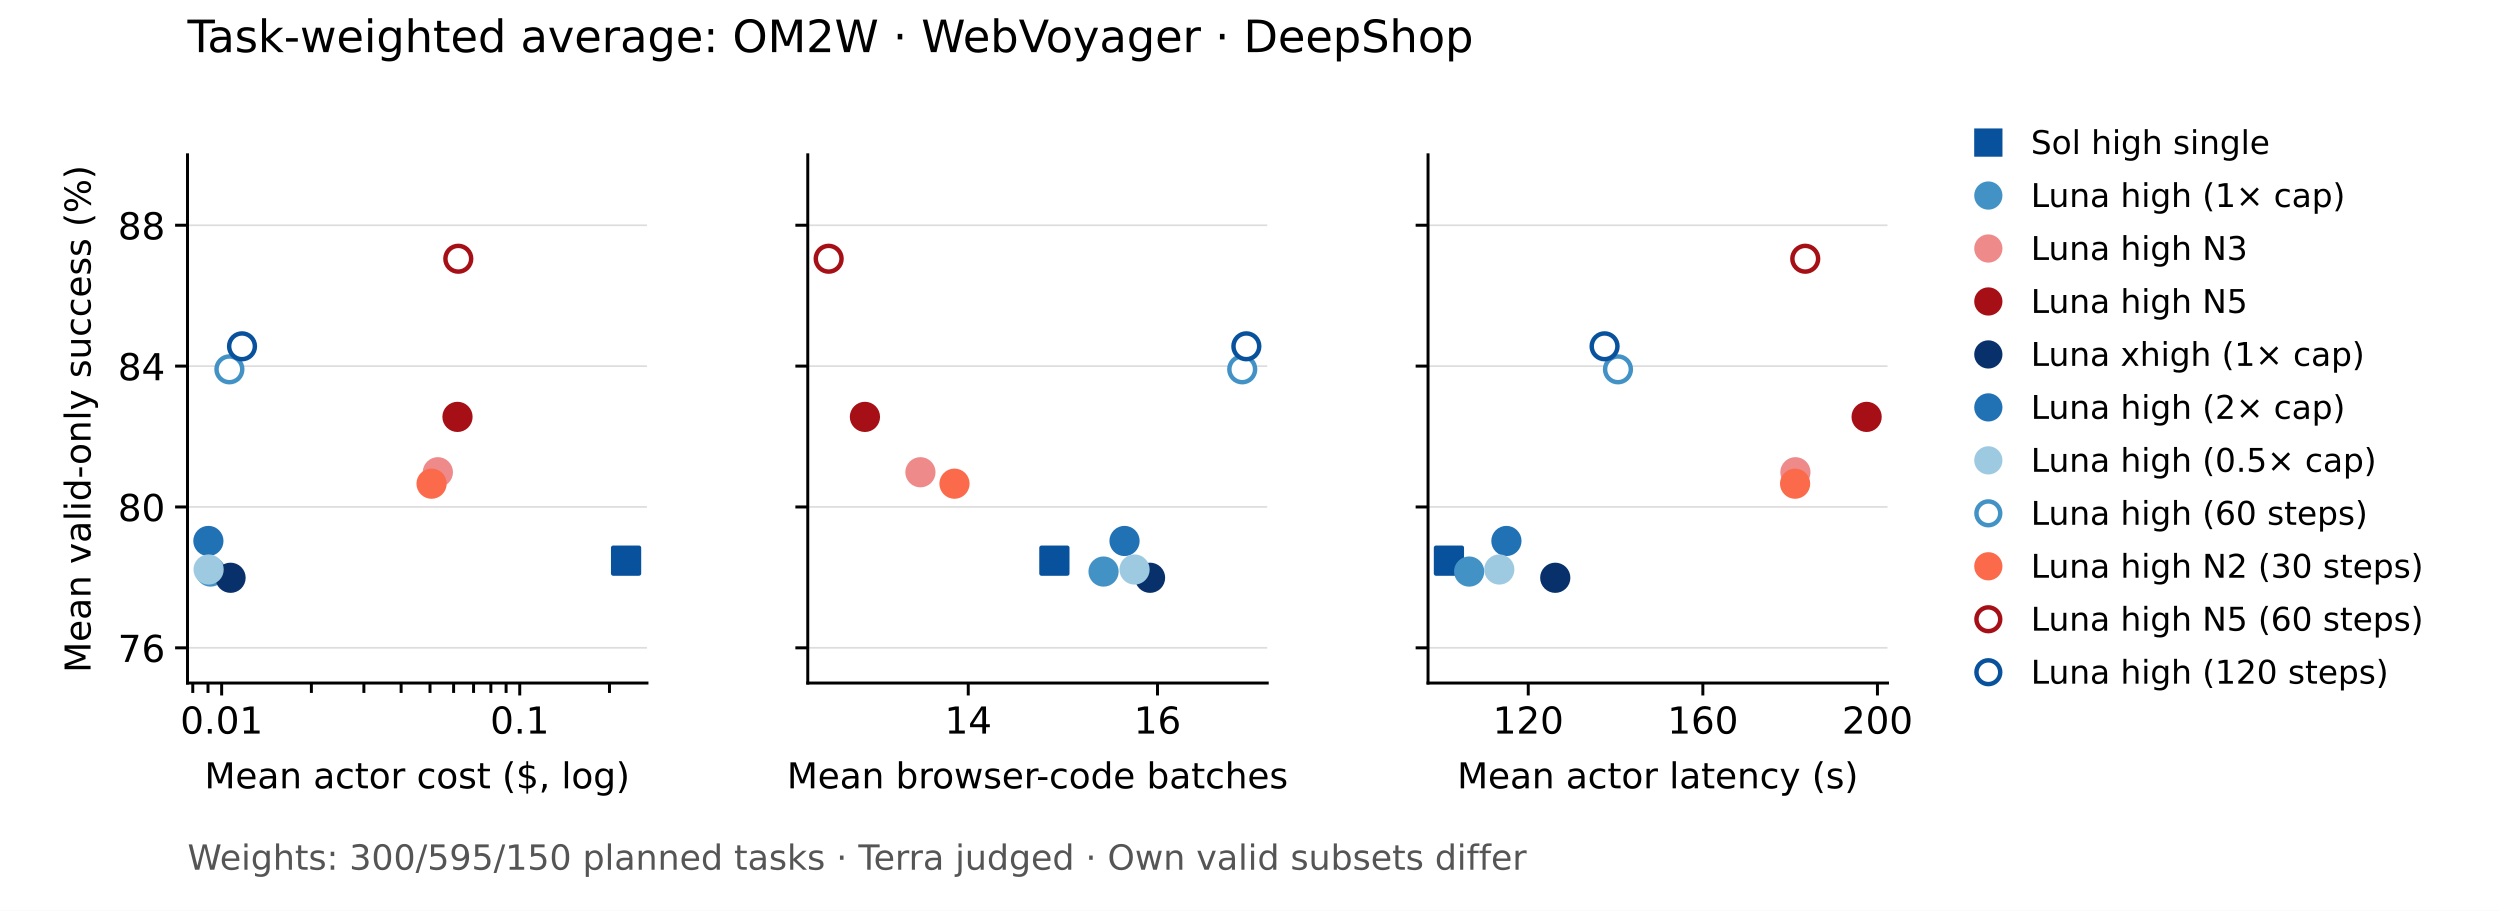
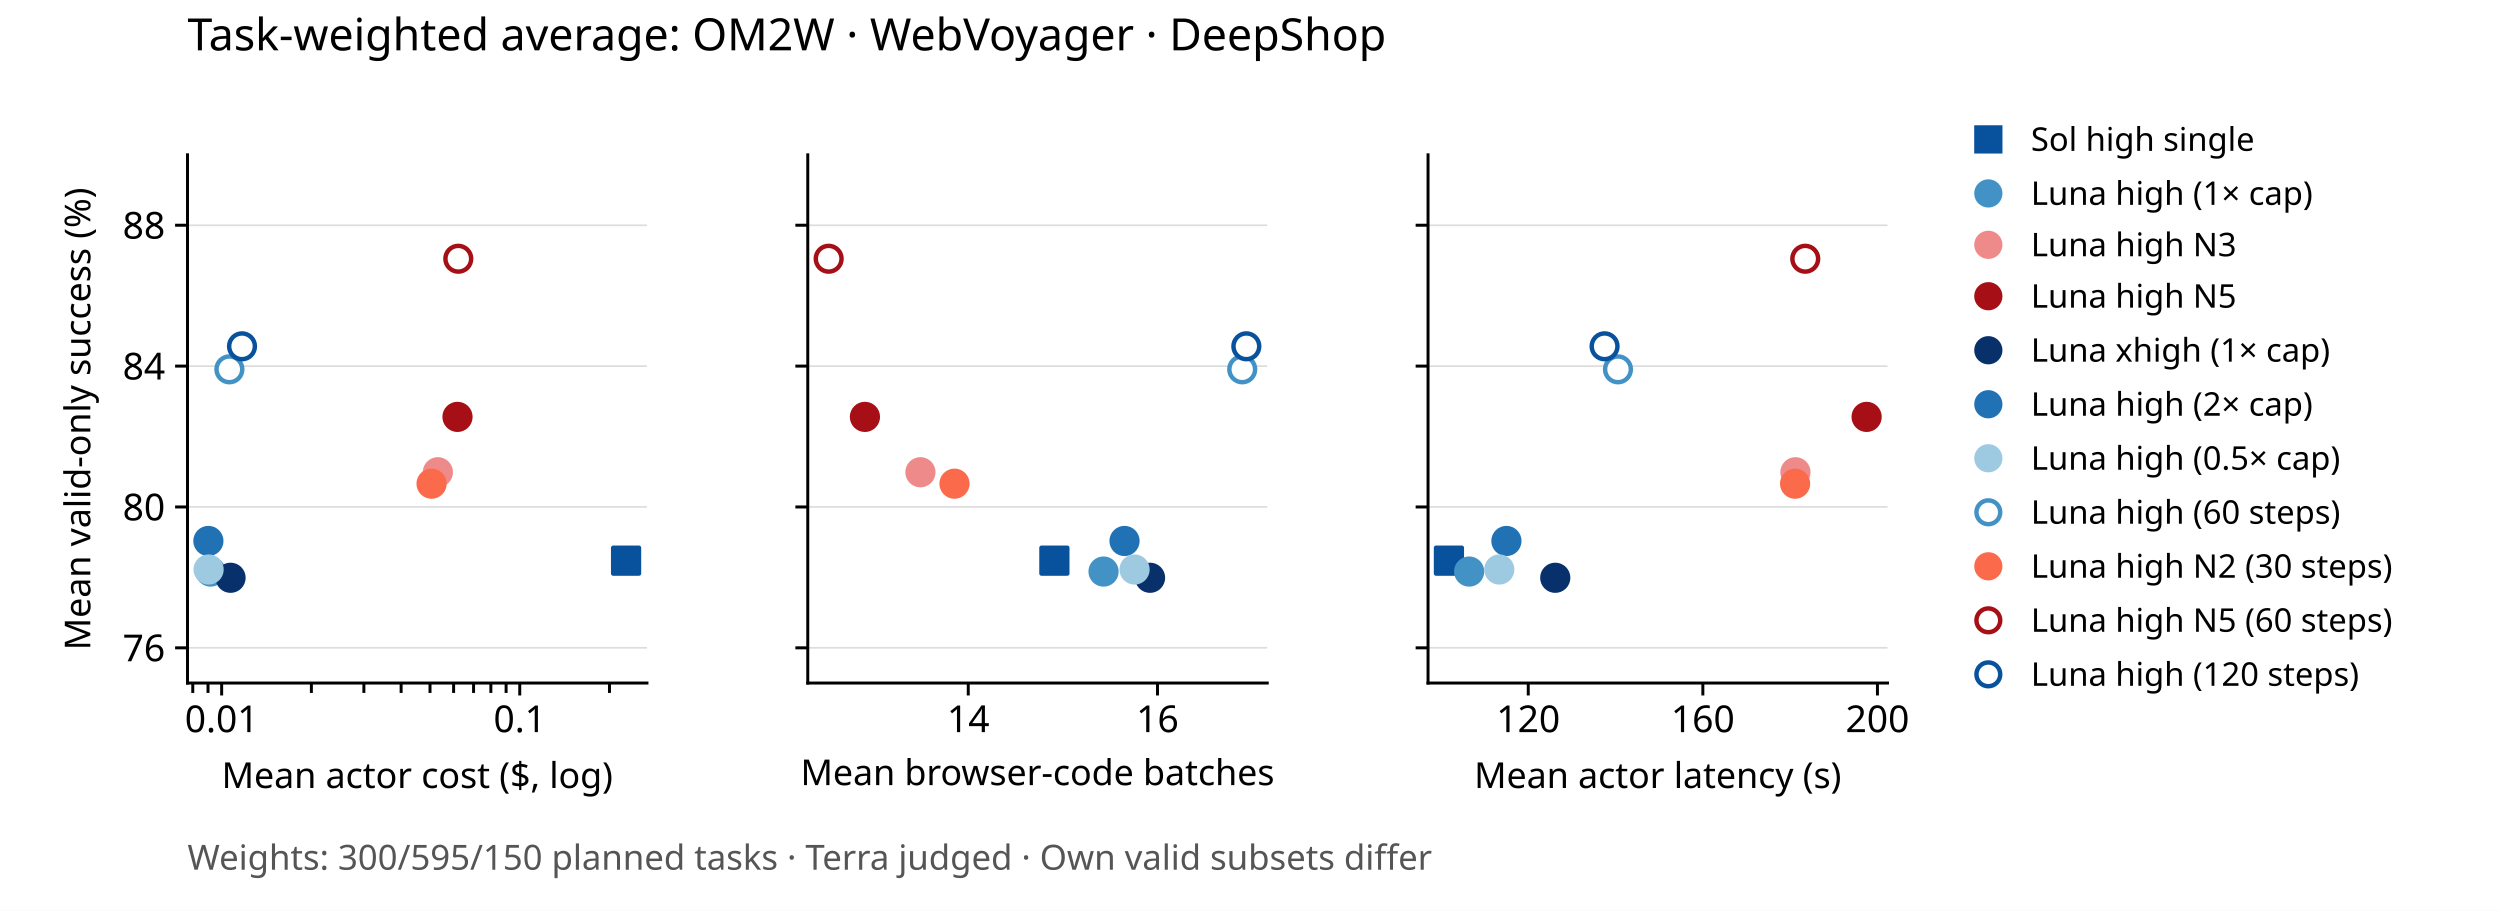
<svg xmlns="http://www.w3.org/2000/svg" xmlns:xlink="http://www.w3.org/1999/xlink" width="504pt" height="183.6pt" viewBox="0 0 504 183.6" version="1.1">
  <defs>
    <style type="text/css">*{stroke-linejoin: round; stroke-linecap: butt}</style>
  </defs>
  <g id="figure_1">
    <g id="patch_1">
      <path d="M 0 183.6 L 504 183.6 L 504 0 L 0 0 z " style="fill: #ffffff" />
    </g>
    <g id="axes_1">
      <g id="patch_2">
        <path d="M 37.8 137.7 L 130.427 137.7 L 130.427 31.212 L 37.8 31.212 z " style="fill: #ffffff" />
      </g>
      <g id="matplotlib.axis_1">
        <g id="xtick_1">
          <g id="line2d_1">
            <defs>
              <path id="m3f8c34c7ac" d="M 0 0 L 0 2.5 " style="stroke: #000000; stroke-width: 0.6" />
            </defs>
            <g>
              <use xlink:href="#m3f8c34c7ac" x="44.685" y="137.7" style="stroke: #000000; stroke-width: 0.6" />
            </g>
          </g>
          <g id="text_1">
-             <text style="font: 7.5px 'DejaVu Sans'; text-anchor: middle" x="44.685" y="147.899" transform="rotate(-0 44.68505 147.8988)">0.01</text>
+             <text style="font: 7.5px 'Albert Sans'; text-anchor: middle" x="44.685" y="147.6" transform="rotate(-0 44.68505 147.6)">0.01</text>
          </g>
        </g>
        <g id="xtick_2">
          <g id="line2d_2">
            <g>
              <use xlink:href="#m3f8c34c7ac" x="104.78" y="137.7" style="stroke: #000000; stroke-width: 0.6" />
            </g>
          </g>
          <g id="text_2">
-             <text style="font: 7.5px 'DejaVu Sans'; text-anchor: middle" x="104.78" y="147.899" transform="rotate(-0 104.7801 147.8988)">0.1</text>
+             <text style="font: 7.5px 'Albert Sans'; text-anchor: middle" x="104.78" y="147.6" transform="rotate(-0 104.7801 147.6)">0.1</text>
          </g>
        </g>
        <g id="xtick_3">
          <g id="line2d_3">
            <defs>
              <path id="mdaf89e57e8" d="M 0 0 L 0 2 " style="stroke: #000000; stroke-width: 0.6" />
            </defs>
            <g>
              <use xlink:href="#mdaf89e57e8" x="38.861" y="137.7" style="stroke: #000000; stroke-width: 0.6" />
            </g>
          </g>
        </g>
        <g id="xtick_4">
          <g id="line2d_4">
            <g>
              <use xlink:href="#mdaf89e57e8" x="41.935" y="137.7" style="stroke: #000000; stroke-width: 0.6" />
            </g>
          </g>
        </g>
        <g id="xtick_5">
          <g id="line2d_5">
            <g>
              <use xlink:href="#mdaf89e57e8" x="62.775" y="137.7" style="stroke: #000000; stroke-width: 0.6" />
            </g>
          </g>
        </g>
        <g id="xtick_6">
          <g id="line2d_6">
            <g>
              <use xlink:href="#mdaf89e57e8" x="73.358" y="137.7" style="stroke: #000000; stroke-width: 0.6" />
            </g>
          </g>
        </g>
        <g id="xtick_7">
          <g id="line2d_7">
            <g>
              <use xlink:href="#mdaf89e57e8" x="80.866" y="137.7" style="stroke: #000000; stroke-width: 0.6" />
            </g>
          </g>
        </g>
        <g id="xtick_8">
          <g id="line2d_8">
            <g>
              <use xlink:href="#mdaf89e57e8" x="86.69" y="137.7" style="stroke: #000000; stroke-width: 0.6" />
            </g>
          </g>
        </g>
        <g id="xtick_9">
          <g id="line2d_9">
            <g>
              <use xlink:href="#mdaf89e57e8" x="91.448" y="137.7" style="stroke: #000000; stroke-width: 0.6" />
            </g>
          </g>
        </g>
        <g id="xtick_10">
          <g id="line2d_10">
            <g>
              <use xlink:href="#mdaf89e57e8" x="95.471" y="137.7" style="stroke: #000000; stroke-width: 0.6" />
            </g>
          </g>
        </g>
        <g id="xtick_11">
          <g id="line2d_11">
            <g>
              <use xlink:href="#mdaf89e57e8" x="98.956" y="137.7" style="stroke: #000000; stroke-width: 0.6" />
            </g>
          </g>
        </g>
        <g id="xtick_12">
          <g id="line2d_12">
            <g>
              <use xlink:href="#mdaf89e57e8" x="102.03" y="137.7" style="stroke: #000000; stroke-width: 0.6" />
            </g>
          </g>
        </g>
        <g id="xtick_13">
          <g id="line2d_13">
            <g>
              <use xlink:href="#mdaf89e57e8" x="122.87" y="137.7" style="stroke: #000000; stroke-width: 0.6" />
            </g>
          </g>
        </g>
        <g id="text_3">
-           <text style="font: 7.2px 'DejaVu Sans'; text-anchor: middle" x="84.114" y="158.929" transform="rotate(-0 84.11351 158.9295)">Mean actor cost ($, log)</text>
+           <text style="font: 7.2px 'Albert Sans'; text-anchor: middle" x="84.114" y="158.86" transform="rotate(-0 84.11351 158.86)">Mean actor cost ($, log)</text>
        </g>
      </g>
      <g id="matplotlib.axis_2">
        <g id="ytick_1">
          <g id="line2d_14">
            <path d="M 37.8 130.601 L 130.427 130.601 " clip-path="url(#paa05000da0)" style="fill: none; stroke: #dddddd; stroke-width: 0.35; stroke-linecap: square" />
          </g>
          <g id="line2d_15">
            <defs>
              <path id="m7baae4ce22" d="M 0 0 L -2.5 0 " style="stroke: #000000; stroke-width: 0.6" />
            </defs>
            <g>
              <use xlink:href="#m7baae4ce22" x="37.8" y="130.601" style="stroke: #000000; stroke-width: 0.6" />
            </g>
          </g>
          <g id="text_4">
-             <text style="font: 7.5px 'DejaVu Sans'; text-anchor: end" x="33.3" y="133.45" transform="rotate(-0 33.3 133.4502)">76</text>
+             <text style="font: 7.5px 'Albert Sans'; text-anchor: end" x="33.3" y="133.301" transform="rotate(-0 33.3 133.3008)">76</text>
          </g>
        </g>
        <g id="ytick_2">
          <g id="line2d_16">
            <path d="M 37.8 102.204 L 130.427 102.204 " clip-path="url(#paa05000da0)" style="fill: none; stroke: #dddddd; stroke-width: 0.35; stroke-linecap: square" />
          </g>
          <g id="line2d_17">
            <g>
              <use xlink:href="#m7baae4ce22" x="37.8" y="102.204" style="stroke: #000000; stroke-width: 0.6" />
            </g>
          </g>
          <g id="text_5">
-             <text style="font: 7.5px 'DejaVu Sans'; text-anchor: end" x="33.3" y="105.053" transform="rotate(-0 33.3 105.0534)">80</text>
+             <text style="font: 7.5px 'Albert Sans'; text-anchor: end" x="33.3" y="104.904" transform="rotate(-0 33.3 104.904)">80</text>
          </g>
        </g>
        <g id="ytick_3">
          <g id="line2d_18">
            <path d="M 37.8 73.807 L 130.427 73.807 " clip-path="url(#paa05000da0)" style="fill: none; stroke: #dddddd; stroke-width: 0.35; stroke-linecap: square" />
          </g>
          <g id="line2d_19">
            <g>
              <use xlink:href="#m7baae4ce22" x="37.8" y="73.807" style="stroke: #000000; stroke-width: 0.6" />
            </g>
          </g>
          <g id="text_6">
-             <text style="font: 7.5px 'DejaVu Sans'; text-anchor: end" x="33.3" y="76.657" transform="rotate(-0 33.3 76.65661)">84</text>
+             <text style="font: 7.5px 'Albert Sans'; text-anchor: end" x="33.3" y="76.507" transform="rotate(-0 33.3 76.5072)">84</text>
          </g>
        </g>
        <g id="ytick_4">
          <g id="line2d_20">
            <path d="M 37.8 45.41 L 130.427 45.41 " clip-path="url(#paa05000da0)" style="fill: none; stroke: #dddddd; stroke-width: 0.35; stroke-linecap: square" />
          </g>
          <g id="line2d_21">
            <g>
              <use xlink:href="#m7baae4ce22" x="37.8" y="45.41" style="stroke: #000000; stroke-width: 0.6" />
            </g>
          </g>
          <g id="text_7">
-             <text style="font: 7.5px 'DejaVu Sans'; text-anchor: end" x="33.3" y="48.26" transform="rotate(-0 33.3 48.25981)">88</text>
+             <text style="font: 7.5px 'Albert Sans'; text-anchor: end" x="33.3" y="48.11" transform="rotate(-0 33.3 48.1104)">88</text>
          </g>
        </g>
        <g id="text_8">
-           <text style="font: 7.2px 'DejaVu Sans'; text-anchor: middle" x="18.259" y="84.456" transform="rotate(-90 18.25887 84.456)">Mean valid-only success (%)</text>
+           <text style="font: 7.2px 'Albert Sans'; text-anchor: middle" x="18.207" y="84.456" transform="rotate(-90 18.20727 84.456)">Mean valid-only success (%)</text>
        </g>
      </g>
      <g id="patch_3">
        <path d="M 37.8 137.7 L 37.8 31.212 " style="fill: none; stroke: #000000; stroke-width: 0.6; stroke-linejoin: miter; stroke-linecap: square" />
      </g>
      <g id="patch_4">
        <path d="M 37.8 137.7 L 130.427 137.7 " style="fill: none; stroke: #000000; stroke-width: 0.6; stroke-linejoin: miter; stroke-linecap: square" />
      </g>
      <g id="PathCollection_1">
        <defs>
          <path id="m689115c180" d="M -2.598 2.598 L 2.598 2.598 L 2.598 -2.598 L -2.598 -2.598 z " style="stroke: #08519c; stroke-width: 0.9" />
        </defs>
        <g clip-path="url(#paa05000da0)">
          <use xlink:href="#m689115c180" x="126.217" y="113.029" style="fill: #08519c; stroke: #08519c; stroke-width: 0.9" />
        </g>
      </g>
      <g id="PathCollection_2">
        <defs>
          <path id="md1076ac853" d="M 0 2.598 C 0.689 2.598 1.35 2.324 1.837 1.837 C 2.324 1.35 2.598 0.689 2.598 0 C 2.598 -0.689 2.324 -1.35 1.837 -1.837 C 1.35 -2.324 0.689 -2.598 0 -2.598 C -0.689 -2.598 -1.35 -2.324 -1.837 -1.837 C -2.324 -1.35 -2.598 -0.689 -2.598 0 C -2.598 0.689 -2.324 1.35 -1.837 1.837 C -1.35 2.324 -0.689 2.598 0 2.598 z " style="stroke: #4292c6; stroke-width: 0.9" />
        </defs>
        <g clip-path="url(#paa05000da0)">
          <use xlink:href="#md1076ac853" x="42.441" y="115.225" style="fill: #4292c6; stroke: #4292c6; stroke-width: 0.9" />
        </g>
      </g>
      <g id="PathCollection_3">
        <defs>
          <path id="mdf8f3b8de6" d="M 0 2.598 C 0.689 2.598 1.35 2.324 1.837 1.837 C 2.324 1.35 2.598 0.689 2.598 0 C 2.598 -0.689 2.324 -1.35 1.837 -1.837 C 1.35 -2.324 0.689 -2.598 0 -2.598 C -0.689 -2.598 -1.35 -2.324 -1.837 -1.837 C -2.324 -1.35 -2.598 -0.689 -2.598 0 C -2.598 0.689 -2.324 1.35 -1.837 1.837 C -1.35 2.324 -0.689 2.598 0 2.598 z " style="stroke: #ef8a8a; stroke-width: 0.9" />
        </defs>
        <g clip-path="url(#paa05000da0)">
          <use xlink:href="#mdf8f3b8de6" x="88.272" y="95.205" style="fill: #ef8a8a; stroke: #ef8a8a; stroke-width: 0.9" />
        </g>
      </g>
      <g id="PathCollection_4">
        <defs>
          <path id="me6cd5638f0" d="M 0 2.598 C 0.689 2.598 1.35 2.324 1.837 1.837 C 2.324 1.35 2.598 0.689 2.598 0 C 2.598 -0.689 2.324 -1.35 1.837 -1.837 C 1.35 -2.324 0.689 -2.598 0 -2.598 C -0.689 -2.598 -1.35 -2.324 -1.837 -1.837 C -2.324 -1.35 -2.598 -0.689 -2.598 0 C -2.598 0.689 -2.324 1.35 -1.837 1.837 C -1.35 2.324 -0.689 2.598 0 2.598 z " style="stroke: #a50f15; stroke-width: 0.9" />
        </defs>
        <g clip-path="url(#paa05000da0)">
          <use xlink:href="#me6cd5638f0" x="92.231" y="84.044" style="fill: #a50f15; stroke: #a50f15; stroke-width: 0.9" />
        </g>
      </g>
      <g id="PathCollection_5">
        <defs>
          <path id="m359520c555" d="M 0 2.598 C 0.689 2.598 1.35 2.324 1.837 1.837 C 2.324 1.35 2.598 0.689 2.598 0 C 2.598 -0.689 2.324 -1.35 1.837 -1.837 C 1.35 -2.324 0.689 -2.598 0 -2.598 C -0.689 -2.598 -1.35 -2.324 -1.837 -1.837 C -2.324 -1.35 -2.598 -0.689 -2.598 0 C -2.598 0.689 -2.324 1.35 -1.837 1.837 C -1.35 2.324 -0.689 2.598 0 2.598 z " style="stroke: #08306b; stroke-width: 0.9" />
        </defs>
        <g clip-path="url(#paa05000da0)">
          <use xlink:href="#m359520c555" x="46.478" y="116.48" style="fill: #08306b; stroke: #08306b; stroke-width: 0.9" />
        </g>
      </g>
      <g id="PathCollection_6">
        <defs>
          <path id="mfa921b9393" d="M 0 2.598 C 0.689 2.598 1.35 2.324 1.837 1.837 C 2.324 1.35 2.598 0.689 2.598 0 C 2.598 -0.689 2.324 -1.35 1.837 -1.837 C 1.35 -2.324 0.689 -2.598 0 -2.598 C -0.689 -2.598 -1.35 -2.324 -1.837 -1.837 C -2.324 -1.35 -2.598 -0.689 -2.598 0 C -2.598 0.689 -2.324 1.35 -1.837 1.837 C -1.35 2.324 -0.689 2.598 0 2.598 z " style="stroke: #2171b5; stroke-width: 0.9" />
        </defs>
        <g clip-path="url(#paa05000da0)">
          <use xlink:href="#mfa921b9393" x="42.01" y="109.061" style="fill: #2171b5; stroke: #2171b5; stroke-width: 0.9" />
        </g>
      </g>
      <g id="PathCollection_7">
        <defs>
          <path id="md5007e6075" d="M 0 2.598 C 0.689 2.598 1.35 2.324 1.837 1.837 C 2.324 1.35 2.598 0.689 2.598 0 C 2.598 -0.689 2.324 -1.35 1.837 -1.837 C 1.35 -2.324 0.689 -2.598 0 -2.598 C -0.689 -2.598 -1.35 -2.324 -1.837 -1.837 C -2.324 -1.35 -2.598 -0.689 -2.598 0 C -2.598 0.689 -2.324 1.35 -1.837 1.837 C -1.35 2.324 -0.689 2.598 0 2.598 z " style="stroke: #9ecae1; stroke-width: 0.9" />
        </defs>
        <g clip-path="url(#paa05000da0)">
          <use xlink:href="#md5007e6075" x="42.055" y="114.813" style="fill: #9ecae1; stroke: #9ecae1; stroke-width: 0.9" />
        </g>
      </g>
      <g id="PathCollection_8">
        <defs>
          <path id="m5a93291bbd" d="M 0 2.598 C 0.689 2.598 1.35 2.324 1.837 1.837 C 2.324 1.35 2.598 0.689 2.598 0 C 2.598 -0.689 2.324 -1.35 1.837 -1.837 C 1.35 -2.324 0.689 -2.598 0 -2.598 C -0.689 -2.598 -1.35 -2.324 -1.837 -1.837 C -2.324 -1.35 -2.598 -0.689 -2.598 0 C -2.598 0.689 -2.324 1.35 -1.837 1.837 C -1.35 2.324 -0.689 2.598 0 2.598 z " style="stroke: #4292c6; stroke-width: 0.9" />
        </defs>
        <g clip-path="url(#paa05000da0)">
          <use xlink:href="#m5a93291bbd" x="46.245" y="74.458" style="fill: #ffffff; stroke: #4292c6; stroke-width: 0.9" />
        </g>
      </g>
      <g id="PathCollection_9">
        <defs>
          <path id="m2e23e231b3" d="M 0 2.598 C 0.689 2.598 1.35 2.324 1.837 1.837 C 2.324 1.35 2.598 0.689 2.598 0 C 2.598 -0.689 2.324 -1.35 1.837 -1.837 C 1.35 -2.324 0.689 -2.598 0 -2.598 C -0.689 -2.598 -1.35 -2.324 -1.837 -1.837 C -2.324 -1.35 -2.598 -0.689 -2.598 0 C -2.598 0.689 -2.324 1.35 -1.837 1.837 C -1.35 2.324 -0.689 2.598 0 2.598 z " style="stroke: #fb6a4a; stroke-width: 0.9" />
        </defs>
        <g clip-path="url(#paa05000da0)">
          <use xlink:href="#m2e23e231b3" x="87.003" y="97.512" style="fill: #fb6a4a; stroke: #fb6a4a; stroke-width: 0.9" />
        </g>
      </g>
      <g id="PathCollection_10">
        <defs>
          <path id="m36fbe8b502" d="M 0 2.598 C 0.689 2.598 1.35 2.324 1.837 1.837 C 2.324 1.35 2.598 0.689 2.598 0 C 2.598 -0.689 2.324 -1.35 1.837 -1.837 C 1.35 -2.324 0.689 -2.598 0 -2.598 C -0.689 -2.598 -1.35 -2.324 -1.837 -1.837 C -2.324 -1.35 -2.598 -0.689 -2.598 0 C -2.598 0.689 -2.324 1.35 -1.837 1.837 C -1.35 2.324 -0.689 2.598 0 2.598 z " style="stroke: #a50f15; stroke-width: 0.9" />
        </defs>
        <g clip-path="url(#paa05000da0)">
          <use xlink:href="#m36fbe8b502" x="92.391" y="52.162" style="fill: #ffffff; stroke: #a50f15; stroke-width: 0.9" />
        </g>
      </g>
      <g id="PathCollection_11">
        <defs>
          <path id="mb987dd736e" d="M 0 2.598 C 0.689 2.598 1.35 2.324 1.837 1.837 C 2.324 1.35 2.598 0.689 2.598 0 C 2.598 -0.689 2.324 -1.35 1.837 -1.837 C 1.35 -2.324 0.689 -2.598 0 -2.598 C -0.689 -2.598 -1.35 -2.324 -1.837 -1.837 C -2.324 -1.35 -2.598 -0.689 -2.598 0 C -2.598 0.689 -2.324 1.35 -1.837 1.837 C -1.35 2.324 -0.689 2.598 0 2.598 z " style="stroke: #08519c; stroke-width: 0.9" />
        </defs>
        <g clip-path="url(#paa05000da0)">
          <use xlink:href="#mb987dd736e" x="48.79" y="69.815" style="fill: #ffffff; stroke: #08519c; stroke-width: 0.9" />
        </g>
      </g>
    </g>
    <g id="axes_2">
      <g id="patch_5">
        <path d="M 162.846 137.7 L 255.474 137.7 L 255.474 31.212 L 162.846 31.212 z " style="fill: #ffffff" />
      </g>
      <g id="matplotlib.axis_3">
        <g id="xtick_14">
          <g id="line2d_22">
            <g>
              <use xlink:href="#m3f8c34c7ac" x="195.2" y="137.7" style="stroke: #000000; stroke-width: 0.6" />
            </g>
          </g>
          <g id="text_9">
-             <text style="font: 7.5px 'DejaVu Sans'; text-anchor: middle" x="195.2" y="147.899" transform="rotate(-0 195.2003 147.8988)">14</text>
+             <text style="font: 7.5px 'Albert Sans'; text-anchor: middle" x="195.2" y="147.6" transform="rotate(-0 195.2003 147.6)">14</text>
          </g>
        </g>
        <g id="xtick_15">
          <g id="line2d_23">
            <g>
              <use xlink:href="#m3f8c34c7ac" x="233.351" y="137.7" style="stroke: #000000; stroke-width: 0.6" />
            </g>
          </g>
          <g id="text_10">
-             <text style="font: 7.5px 'DejaVu Sans'; text-anchor: middle" x="233.351" y="147.899" transform="rotate(-0 233.3505 147.8988)">16</text>
+             <text style="font: 7.5px 'Albert Sans'; text-anchor: middle" x="233.351" y="147.6" transform="rotate(-0 233.3505 147.6)">16</text>
          </g>
        </g>
        <g id="text_11">
-           <text style="font: 7.2px 'DejaVu Sans'; text-anchor: middle" x="209.16" y="158.929" transform="rotate(-0 209.16 158.9295)">Mean browser-code batches</text>
+           <text style="font: 7.2px 'Albert Sans'; text-anchor: middle" x="209.16" y="158.284" transform="rotate(-0 209.16 158.284)">Mean browser-code batches</text>
        </g>
      </g>
      <g id="matplotlib.axis_4">
        <g id="ytick_5">
          <g id="line2d_24">
            <path d="M 162.846 130.601 L 255.474 130.601 " clip-path="url(#p33d96f9477)" style="fill: none; stroke: #dddddd; stroke-width: 0.35; stroke-linecap: square" />
          </g>
          <g id="line2d_25">
            <g>
              <use xlink:href="#m7baae4ce22" x="162.846" y="130.601" style="stroke: #000000; stroke-width: 0.6" />
            </g>
          </g>
        </g>
        <g id="ytick_6">
          <g id="line2d_26">
            <path d="M 162.846 102.204 L 255.474 102.204 " clip-path="url(#p33d96f9477)" style="fill: none; stroke: #dddddd; stroke-width: 0.35; stroke-linecap: square" />
          </g>
          <g id="line2d_27">
            <g>
              <use xlink:href="#m7baae4ce22" x="162.846" y="102.204" style="stroke: #000000; stroke-width: 0.6" />
            </g>
          </g>
        </g>
        <g id="ytick_7">
          <g id="line2d_28">
            <path d="M 162.846 73.807 L 255.474 73.807 " clip-path="url(#p33d96f9477)" style="fill: none; stroke: #dddddd; stroke-width: 0.35; stroke-linecap: square" />
          </g>
          <g id="line2d_29">
            <g>
              <use xlink:href="#m7baae4ce22" x="162.846" y="73.807" style="stroke: #000000; stroke-width: 0.6" />
            </g>
          </g>
        </g>
        <g id="ytick_8">
          <g id="line2d_30">
            <path d="M 162.846 45.41 L 255.474 45.41 " clip-path="url(#p33d96f9477)" style="fill: none; stroke: #dddddd; stroke-width: 0.35; stroke-linecap: square" />
          </g>
          <g id="line2d_31">
            <g>
              <use xlink:href="#m7baae4ce22" x="162.846" y="45.41" style="stroke: #000000; stroke-width: 0.6" />
            </g>
          </g>
        </g>
      </g>
      <g id="patch_6">
        <path d="M 162.846 137.7 L 162.846 31.212 " style="fill: none; stroke: #000000; stroke-width: 0.6; stroke-linejoin: miter; stroke-linecap: square" />
      </g>
      <g id="patch_7">
        <path d="M 162.846 137.7 L 255.474 137.7 " style="fill: none; stroke: #000000; stroke-width: 0.6; stroke-linejoin: miter; stroke-linecap: square" />
      </g>
      <g id="PathCollection_12">
        <g clip-path="url(#p33d96f9477)">
          <use xlink:href="#m689115c180" x="212.564" y="113.029" style="fill: #08519c; stroke: #08519c; stroke-width: 0.9" />
        </g>
      </g>
      <g id="PathCollection_13">
        <g clip-path="url(#p33d96f9477)">
          <use xlink:href="#md1076ac853" x="222.475" y="115.225" style="fill: #4292c6; stroke: #4292c6; stroke-width: 0.9" />
        </g>
      </g>
      <g id="PathCollection_14">
        <g clip-path="url(#p33d96f9477)">
          <use xlink:href="#mdf8f3b8de6" x="185.558" y="95.205" style="fill: #ef8a8a; stroke: #ef8a8a; stroke-width: 0.9" />
        </g>
      </g>
      <g id="PathCollection_15">
        <g clip-path="url(#p33d96f9477)">
          <use xlink:href="#me6cd5638f0" x="174.369" y="84.044" style="fill: #a50f15; stroke: #a50f15; stroke-width: 0.9" />
        </g>
      </g>
      <g id="PathCollection_16">
        <g clip-path="url(#p33d96f9477)">
          <use xlink:href="#m359520c555" x="231.849" y="116.48" style="fill: #08306b; stroke: #08306b; stroke-width: 0.9" />
        </g>
      </g>
      <g id="PathCollection_17">
        <g clip-path="url(#p33d96f9477)">
          <use xlink:href="#mfa921b9393" x="226.705" y="109.061" style="fill: #2171b5; stroke: #2171b5; stroke-width: 0.9" />
        </g>
      </g>
      <g id="PathCollection_18">
        <g clip-path="url(#p33d96f9477)">
          <use xlink:href="#md5007e6075" x="228.725" y="114.813" style="fill: #9ecae1; stroke: #9ecae1; stroke-width: 0.9" />
        </g>
      </g>
      <g id="PathCollection_19">
        <g clip-path="url(#p33d96f9477)">
          <use xlink:href="#m5a93291bbd" x="250.433" y="74.458" style="fill: #ffffff; stroke: #4292c6; stroke-width: 0.9" />
        </g>
      </g>
      <g id="PathCollection_20">
        <g clip-path="url(#p33d96f9477)">
          <use xlink:href="#m2e23e231b3" x="192.424" y="97.512" style="fill: #fb6a4a; stroke: #fb6a4a; stroke-width: 0.9" />
        </g>
      </g>
      <g id="PathCollection_21">
        <g clip-path="url(#p33d96f9477)">
          <use xlink:href="#m36fbe8b502" x="167.057" y="52.162" style="fill: #ffffff; stroke: #a50f15; stroke-width: 0.9" />
        </g>
      </g>
      <g id="PathCollection_22">
        <g clip-path="url(#p33d96f9477)">
          <use xlink:href="#mb987dd736e" x="251.263" y="69.815" style="fill: #ffffff; stroke: #08519c; stroke-width: 0.9" />
        </g>
      </g>
    </g>
    <g id="axes_3">
      <g id="patch_8">
        <path d="M 287.893 137.7 L 380.52 137.7 L 380.52 31.212 L 287.893 31.212 z " style="fill: #ffffff" />
      </g>
      <g id="matplotlib.axis_5">
        <g id="xtick_16">
          <g id="line2d_32">
            <g>
              <use xlink:href="#m3f8c34c7ac" x="308.096" y="137.7" style="stroke: #000000; stroke-width: 0.6" />
            </g>
          </g>
          <g id="text_12">
-             <text style="font: 7.5px 'DejaVu Sans'; text-anchor: middle" x="308.096" y="147.899" transform="rotate(-0 308.0963 147.8988)">120</text>
+             <text style="font: 7.5px 'Albert Sans'; text-anchor: middle" x="308.096" y="147.6" transform="rotate(-0 308.0963 147.6)">120</text>
          </g>
        </g>
        <g id="xtick_17">
          <g id="line2d_33">
            <g>
              <use xlink:href="#m3f8c34c7ac" x="343.294" y="137.7" style="stroke: #000000; stroke-width: 0.6" />
            </g>
          </g>
          <g id="text_13">
-             <text style="font: 7.5px 'DejaVu Sans'; text-anchor: middle" x="343.294" y="147.899" transform="rotate(-0 343.2941 147.8988)">160</text>
+             <text style="font: 7.5px 'Albert Sans'; text-anchor: middle" x="343.294" y="147.6" transform="rotate(-0 343.2941 147.6)">160</text>
          </g>
        </g>
        <g id="xtick_18">
          <g id="line2d_34">
            <g>
              <use xlink:href="#m3f8c34c7ac" x="378.492" y="137.7" style="stroke: #000000; stroke-width: 0.6" />
            </g>
          </g>
          <g id="text_14">
-             <text style="font: 7.5px 'DejaVu Sans'; text-anchor: middle" x="378.492" y="147.899" transform="rotate(-0 378.4919 147.8988)">200</text>
+             <text style="font: 7.5px 'Albert Sans'; text-anchor: middle" x="378.492" y="147.6" transform="rotate(-0 378.4919 147.6)">200</text>
          </g>
        </g>
        <g id="text_15">
-           <text style="font: 7.2px 'DejaVu Sans'; text-anchor: middle" x="334.206" y="158.929" transform="rotate(-0 334.2065 158.9295)">Mean actor latency (s)</text>
+           <text style="font: 7.2px 'Albert Sans'; text-anchor: middle" x="334.206" y="158.86" transform="rotate(-0 334.2065 158.86)">Mean actor latency (s)</text>
        </g>
      </g>
      <g id="matplotlib.axis_6">
        <g id="ytick_9">
          <g id="line2d_35">
            <path d="M 287.893 130.601 L 380.52 130.601 " clip-path="url(#pe84ef99720)" style="fill: none; stroke: #dddddd; stroke-width: 0.35; stroke-linecap: square" />
          </g>
          <g id="line2d_36">
            <g>
              <use xlink:href="#m7baae4ce22" x="287.893" y="130.601" style="stroke: #000000; stroke-width: 0.6" />
            </g>
          </g>
        </g>
        <g id="ytick_10">
          <g id="line2d_37">
            <path d="M 287.893 102.204 L 380.52 102.204 " clip-path="url(#pe84ef99720)" style="fill: none; stroke: #dddddd; stroke-width: 0.35; stroke-linecap: square" />
          </g>
          <g id="line2d_38">
            <g>
              <use xlink:href="#m7baae4ce22" x="287.893" y="102.204" style="stroke: #000000; stroke-width: 0.6" />
            </g>
          </g>
        </g>
        <g id="ytick_11">
          <g id="line2d_39">
            <path d="M 287.893 73.807 L 380.52 73.807 " clip-path="url(#pe84ef99720)" style="fill: none; stroke: #dddddd; stroke-width: 0.35; stroke-linecap: square" />
          </g>
          <g id="line2d_40">
            <g>
              <use xlink:href="#m7baae4ce22" x="287.893" y="73.807" style="stroke: #000000; stroke-width: 0.6" />
            </g>
          </g>
        </g>
        <g id="ytick_12">
          <g id="line2d_41">
            <path d="M 287.893 45.41 L 380.52 45.41 " clip-path="url(#pe84ef99720)" style="fill: none; stroke: #dddddd; stroke-width: 0.35; stroke-linecap: square" />
          </g>
          <g id="line2d_42">
            <g>
              <use xlink:href="#m7baae4ce22" x="287.893" y="45.41" style="stroke: #000000; stroke-width: 0.6" />
            </g>
          </g>
        </g>
      </g>
      <g id="patch_9">
        <path d="M 287.893 137.7 L 287.893 31.212 " style="fill: none; stroke: #000000; stroke-width: 0.6; stroke-linejoin: miter; stroke-linecap: square" />
      </g>
      <g id="patch_10">
        <path d="M 287.893 137.7 L 380.52 137.7 " style="fill: none; stroke: #000000; stroke-width: 0.6; stroke-linejoin: miter; stroke-linecap: square" />
      </g>
      <g id="PathCollection_23">
        <g clip-path="url(#pe84ef99720)">
          <use xlink:href="#m689115c180" x="292.103" y="113.029" style="fill: #08519c; stroke: #08519c; stroke-width: 0.9" />
        </g>
      </g>
      <g id="PathCollection_24">
        <g clip-path="url(#pe84ef99720)">
          <use xlink:href="#md1076ac853" x="296.182" y="115.225" style="fill: #4292c6; stroke: #4292c6; stroke-width: 0.9" />
        </g>
      </g>
      <g id="PathCollection_25">
        <g clip-path="url(#pe84ef99720)">
          <use xlink:href="#mdf8f3b8de6" x="361.958" y="95.205" style="fill: #ef8a8a; stroke: #ef8a8a; stroke-width: 0.9" />
        </g>
      </g>
      <g id="PathCollection_26">
        <g clip-path="url(#pe84ef99720)">
          <use xlink:href="#me6cd5638f0" x="376.31" y="84.044" style="fill: #a50f15; stroke: #a50f15; stroke-width: 0.9" />
        </g>
      </g>
      <g id="PathCollection_27">
        <g clip-path="url(#pe84ef99720)">
          <use xlink:href="#m359520c555" x="313.541" y="116.48" style="fill: #08306b; stroke: #08306b; stroke-width: 0.9" />
        </g>
      </g>
      <g id="PathCollection_28">
        <g clip-path="url(#pe84ef99720)">
          <use xlink:href="#mfa921b9393" x="303.692" y="109.061" style="fill: #2171b5; stroke: #2171b5; stroke-width: 0.9" />
        </g>
      </g>
      <g id="PathCollection_29">
        <g clip-path="url(#pe84ef99720)">
          <use xlink:href="#md5007e6075" x="302.258" y="114.813" style="fill: #9ecae1; stroke: #9ecae1; stroke-width: 0.9" />
        </g>
      </g>
      <g id="PathCollection_30">
        <g clip-path="url(#pe84ef99720)">
          <use xlink:href="#m5a93291bbd" x="326.182" y="74.458" style="fill: #ffffff; stroke: #4292c6; stroke-width: 0.9" />
        </g>
      </g>
      <g id="PathCollection_31">
        <g clip-path="url(#pe84ef99720)">
          <use xlink:href="#m2e23e231b3" x="361.891" y="97.512" style="fill: #fb6a4a; stroke: #fb6a4a; stroke-width: 0.9" />
        </g>
      </g>
      <g id="PathCollection_32">
        <g clip-path="url(#pe84ef99720)">
          <use xlink:href="#m36fbe8b502" x="363.938" y="52.162" style="fill: #ffffff; stroke: #a50f15; stroke-width: 0.9" />
        </g>
      </g>
      <g id="PathCollection_33">
        <g clip-path="url(#pe84ef99720)">
          <use xlink:href="#mb987dd736e" x="323.483" y="69.815" style="fill: #ffffff; stroke: #08519c; stroke-width: 0.9" />
        </g>
      </g>
    </g>
    <g id="text_16">
-       <text style="font: 9px 'DejaVu Sans'; text-anchor: start" x="37.8" y="10.511" transform="rotate(-0 37.8 10.51059)">Task-weighted average: OM2W · WebVoyager · DeepShop</text>
+       <text style="font: 9px 'Albert Sans'; text-anchor: start" x="37.8" y="10.152" transform="rotate(-0 37.8 10.152)">Task-weighted average: OM2W · WebVoyager · DeepShop</text>
    </g>
    <g id="text_17">
-       <text style="fill: #555555; font: 7px 'DejaVu Sans'; text-anchor: start" x="37.8" y="175.338" transform="rotate(-0 37.8 175.338)">Weights: 300/595/150 planned tasks · Terra judged · Own valid subsets differ</text>
+       <text style="fill: #555555; font: 7px 'Albert Sans'; text-anchor: start" x="37.8" y="175.338" transform="rotate(-0 37.8 175.338)">Weights: 300/595/150 planned tasks · Terra judged · Own valid subsets differ</text>
    </g>
    <g id="legend_1">
      <g id="line2d_43">
        <defs>
          <path id="mba218a2136" d="M -2.4 2.4 L 2.4 2.4 L 2.4 -2.4 L -2.4 -2.4 z " style="stroke: #08519c; stroke-width: 0.9; stroke-linejoin: miter" />
        </defs>
        <g>
-           <use xlink:href="#mba218a2136" x="400.848" y="28.743" style="fill: #08519c; stroke: #08519c; stroke-width: 0.9; stroke-linejoin: miter" />
+           <use xlink:href="#mba218a2136" x="400.848" y="28.104" style="fill: #08519c; stroke: #08519c; stroke-width: 0.9; stroke-linejoin: miter" />
        </g>
      </g>
      <g id="text_18">
-         <text style="font: 6.6px 'DejaVu Sans'; text-anchor: start" x="409.428" y="31.053" transform="rotate(-0 409.428 31.05337)">Sol high single</text>
+         <text style="font: 6.6px 'Albert Sans'; text-anchor: start" x="409.428" y="30.414" transform="rotate(-0 409.428 30.414)">Sol high single</text>
      </g>
      <g id="line2d_44">
        <defs>
          <path id="m31b810f15a" d="M 0 2.4 C 0.636 2.4 1.247 2.147 1.697 1.697 C 2.147 1.247 2.4 0.636 2.4 0 C 2.4 -0.636 2.147 -1.247 1.697 -1.697 C 1.247 -2.147 0.636 -2.4 0 -2.4 C -0.636 -2.4 -1.247 -2.147 -1.697 -1.697 C -2.147 -1.247 -2.4 -0.636 -2.4 0 C -2.4 0.636 -2.147 1.247 -1.697 1.697 C -1.247 2.147 -0.636 2.4 0 2.4 z " style="stroke: #4292c6; stroke-width: 0.9" />
        </defs>
        <g>
-           <use xlink:href="#m31b810f15a" x="400.848" y="39.421" style="fill: #4292c6; stroke: #4292c6; stroke-width: 0.9" />
+           <use xlink:href="#m31b810f15a" x="400.848" y="38.994" style="fill: #4292c6; stroke: #4292c6; stroke-width: 0.9" />
        </g>
      </g>
      <g id="text_19">
-         <text style="font: 6.6px 'DejaVu Sans'; text-anchor: start" x="409.428" y="41.731" transform="rotate(-0 409.428 41.73094)">Luna high (1× cap)</text>
+         <text style="font: 6.6px 'Albert Sans'; text-anchor: start" x="409.428" y="41.304" transform="rotate(-0 409.428 41.304)">Luna high (1× cap)</text>
      </g>
      <g id="line2d_45">
        <defs>
          <path id="m10c276b2fe" d="M 0 2.4 C 0.636 2.4 1.247 2.147 1.697 1.697 C 2.147 1.247 2.4 0.636 2.4 0 C 2.4 -0.636 2.147 -1.247 1.697 -1.697 C 1.247 -2.147 0.636 -2.4 0 -2.4 C -0.636 -2.4 -1.247 -2.147 -1.697 -1.697 C -2.147 -1.247 -2.4 -0.636 -2.4 0 C -2.4 0.636 -2.147 1.247 -1.697 1.697 C -1.247 2.147 -0.636 2.4 0 2.4 z " style="stroke: #ef8a8a; stroke-width: 0.9" />
        </defs>
        <g>
-           <use xlink:href="#m10c276b2fe" x="400.848" y="50.099" style="fill: #ef8a8a; stroke: #ef8a8a; stroke-width: 0.9" />
+           <use xlink:href="#m10c276b2fe" x="400.848" y="49.356" style="fill: #ef8a8a; stroke: #ef8a8a; stroke-width: 0.9" />
        </g>
      </g>
      <g id="text_20">
-         <text style="font: 6.6px 'DejaVu Sans'; text-anchor: start" x="409.428" y="52.408" transform="rotate(-0 409.428 52.4085)">Luna high N3</text>
+         <text style="font: 6.6px 'Albert Sans'; text-anchor: start" x="409.428" y="51.666" transform="rotate(-0 409.428 51.666)">Luna high N3</text>
      </g>
      <g id="line2d_46">
        <defs>
          <path id="m2a892d2450" d="M 0 2.4 C 0.636 2.4 1.247 2.147 1.697 1.697 C 2.147 1.247 2.4 0.636 2.4 0 C 2.4 -0.636 2.147 -1.247 1.697 -1.697 C 1.247 -2.147 0.636 -2.4 0 -2.4 C -0.636 -2.4 -1.247 -2.147 -1.697 -1.697 C -2.147 -1.247 -2.4 -0.636 -2.4 0 C -2.4 0.636 -2.147 1.247 -1.697 1.697 C -1.247 2.147 -0.636 2.4 0 2.4 z " style="stroke: #a50f15; stroke-width: 0.9" />
        </defs>
        <g>
-           <use xlink:href="#m2a892d2450" x="400.848" y="60.776" style="fill: #a50f15; stroke: #a50f15; stroke-width: 0.9" />
+           <use xlink:href="#m2a892d2450" x="400.848" y="59.718" style="fill: #a50f15; stroke: #a50f15; stroke-width: 0.9" />
        </g>
      </g>
      <g id="text_21">
-         <text style="font: 6.6px 'DejaVu Sans'; text-anchor: start" x="409.428" y="63.086" transform="rotate(-0 409.428 63.08606)">Luna high N5</text>
+         <text style="font: 6.6px 'Albert Sans'; text-anchor: start" x="409.428" y="62.028" transform="rotate(-0 409.428 62.028)">Luna high N5</text>
      </g>
      <g id="line2d_47">
        <defs>
          <path id="m4cd5e41e91" d="M 0 2.4 C 0.636 2.4 1.247 2.147 1.697 1.697 C 2.147 1.247 2.4 0.636 2.4 0 C 2.4 -0.636 2.147 -1.247 1.697 -1.697 C 1.247 -2.147 0.636 -2.4 0 -2.4 C -0.636 -2.4 -1.247 -2.147 -1.697 -1.697 C -2.147 -1.247 -2.4 -0.636 -2.4 0 C -2.4 0.636 -2.147 1.247 -1.697 1.697 C -1.247 2.147 -0.636 2.4 0 2.4 z " style="stroke: #08306b; stroke-width: 0.9" />
        </defs>
        <g>
-           <use xlink:href="#m4cd5e41e91" x="400.848" y="71.454" style="fill: #08306b; stroke: #08306b; stroke-width: 0.9" />
+           <use xlink:href="#m4cd5e41e91" x="400.848" y="70.608" style="fill: #08306b; stroke: #08306b; stroke-width: 0.9" />
        </g>
      </g>
      <g id="text_22">
-         <text style="font: 6.6px 'DejaVu Sans'; text-anchor: start" x="409.428" y="73.764" transform="rotate(-0 409.428 73.76363)">Luna xhigh (1× cap)</text>
+         <text style="font: 6.6px 'Albert Sans'; text-anchor: start" x="409.428" y="72.918" transform="rotate(-0 409.428 72.918)">Luna xhigh (1× cap)</text>
      </g>
      <g id="line2d_48">
        <defs>
          <path id="me196a2f821" d="M 0 2.4 C 0.636 2.4 1.247 2.147 1.697 1.697 C 2.147 1.247 2.4 0.636 2.4 0 C 2.4 -0.636 2.147 -1.247 1.697 -1.697 C 1.247 -2.147 0.636 -2.4 0 -2.4 C -0.636 -2.4 -1.247 -2.147 -1.697 -1.697 C -2.147 -1.247 -2.4 -0.636 -2.4 0 C -2.4 0.636 -2.147 1.247 -1.697 1.697 C -1.247 2.147 -0.636 2.4 0 2.4 z " style="stroke: #2171b5; stroke-width: 0.9" />
        </defs>
        <g>
-           <use xlink:href="#me196a2f821" x="400.848" y="82.131" style="fill: #2171b5; stroke: #2171b5; stroke-width: 0.9" />
+           <use xlink:href="#me196a2f821" x="400.848" y="81.498" style="fill: #2171b5; stroke: #2171b5; stroke-width: 0.9" />
        </g>
      </g>
      <g id="text_23">
-         <text style="font: 6.6px 'DejaVu Sans'; text-anchor: start" x="409.428" y="84.441" transform="rotate(-0 409.428 84.44119)">Luna high (2× cap)</text>
+         <text style="font: 6.6px 'Albert Sans'; text-anchor: start" x="409.428" y="83.808" transform="rotate(-0 409.428 83.808)">Luna high (2× cap)</text>
      </g>
      <g id="line2d_49">
        <defs>
          <path id="m1280c2ee66" d="M 0 2.4 C 0.636 2.4 1.247 2.147 1.697 1.697 C 2.147 1.247 2.4 0.636 2.4 0 C 2.4 -0.636 2.147 -1.247 1.697 -1.697 C 1.247 -2.147 0.636 -2.4 0 -2.4 C -0.636 -2.4 -1.247 -2.147 -1.697 -1.697 C -2.147 -1.247 -2.4 -0.636 -2.4 0 C -2.4 0.636 -2.147 1.247 -1.697 1.697 C -1.247 2.147 -0.636 2.4 0 2.4 z " style="stroke: #9ecae1; stroke-width: 0.9" />
        </defs>
        <g>
-           <use xlink:href="#m1280c2ee66" x="400.848" y="92.809" style="fill: #9ecae1; stroke: #9ecae1; stroke-width: 0.9" />
+           <use xlink:href="#m1280c2ee66" x="400.848" y="92.388" style="fill: #9ecae1; stroke: #9ecae1; stroke-width: 0.9" />
        </g>
      </g>
      <g id="text_24">
-         <text style="font: 6.6px 'DejaVu Sans'; text-anchor: start" x="409.428" y="95.119" transform="rotate(-0 409.428 95.11875)">Luna high (0.5× cap)</text>
+         <text style="font: 6.6px 'Albert Sans'; text-anchor: start" x="409.428" y="94.698" transform="rotate(-0 409.428 94.698)">Luna high (0.5× cap)</text>
      </g>
      <g id="line2d_50">
        <defs>
          <path id="mf114288935" d="M 0 2.4 C 0.636 2.4 1.247 2.147 1.697 1.697 C 2.147 1.247 2.4 0.636 2.4 0 C 2.4 -0.636 2.147 -1.247 1.697 -1.697 C 1.247 -2.147 0.636 -2.4 0 -2.4 C -0.636 -2.4 -1.247 -2.147 -1.697 -1.697 C -2.147 -1.247 -2.4 -0.636 -2.4 0 C -2.4 0.636 -2.147 1.247 -1.697 1.697 C -1.247 2.147 -0.636 2.4 0 2.4 z " style="stroke: #4292c6; stroke-width: 0.9" />
        </defs>
        <g>
-           <use xlink:href="#mf114288935" x="400.848" y="103.486" style="fill: #ffffff; stroke: #4292c6; stroke-width: 0.9" />
+           <use xlink:href="#mf114288935" x="400.848" y="103.278" style="fill: #ffffff; stroke: #4292c6; stroke-width: 0.9" />
        </g>
      </g>
      <g id="text_25">
-         <text style="font: 6.6px 'DejaVu Sans'; text-anchor: start" x="409.428" y="105.796" transform="rotate(-0 409.428 105.7963)">Luna high (60 steps)</text>
+         <text style="font: 6.6px 'Albert Sans'; text-anchor: start" x="409.428" y="105.588" transform="rotate(-0 409.428 105.588)">Luna high (60 steps)</text>
      </g>
      <g id="line2d_51">
        <defs>
          <path id="m594c6d8af0" d="M 0 2.4 C 0.636 2.4 1.247 2.147 1.697 1.697 C 2.147 1.247 2.4 0.636 2.4 0 C 2.4 -0.636 2.147 -1.247 1.697 -1.697 C 1.247 -2.147 0.636 -2.4 0 -2.4 C -0.636 -2.4 -1.247 -2.147 -1.697 -1.697 C -2.147 -1.247 -2.4 -0.636 -2.4 0 C -2.4 0.636 -2.147 1.247 -1.697 1.697 C -1.247 2.147 -0.636 2.4 0 2.4 z " style="stroke: #fb6a4a; stroke-width: 0.9" />
        </defs>
        <g>
-           <use xlink:href="#m594c6d8af0" x="400.848" y="114.164" style="fill: #fb6a4a; stroke: #fb6a4a; stroke-width: 0.9" />
+           <use xlink:href="#m594c6d8af0" x="400.848" y="114.168" style="fill: #fb6a4a; stroke: #fb6a4a; stroke-width: 0.9" />
        </g>
      </g>
      <g id="text_26">
-         <text style="font: 6.6px 'DejaVu Sans'; text-anchor: start" x="409.428" y="116.474" transform="rotate(-0 409.428 116.4739)">Luna high N2 (30 steps)</text>
+         <text style="font: 6.6px 'Albert Sans'; text-anchor: start" x="409.428" y="116.478" transform="rotate(-0 409.428 116.478)">Luna high N2 (30 steps)</text>
      </g>
      <g id="line2d_52">
        <defs>
          <path id="m71c217db7d" d="M 0 2.4 C 0.636 2.4 1.247 2.147 1.697 1.697 C 2.147 1.247 2.4 0.636 2.4 0 C 2.4 -0.636 2.147 -1.247 1.697 -1.697 C 1.247 -2.147 0.636 -2.4 0 -2.4 C -0.636 -2.4 -1.247 -2.147 -1.697 -1.697 C -2.147 -1.247 -2.4 -0.636 -2.4 0 C -2.4 0.636 -2.147 1.247 -1.697 1.697 C -1.247 2.147 -0.636 2.4 0 2.4 z " style="stroke: #a50f15; stroke-width: 0.9" />
        </defs>
        <g>
-           <use xlink:href="#m71c217db7d" x="400.848" y="124.841" style="fill: #ffffff; stroke: #a50f15; stroke-width: 0.9" />
+           <use xlink:href="#m71c217db7d" x="400.848" y="125.058" style="fill: #ffffff; stroke: #a50f15; stroke-width: 0.9" />
        </g>
      </g>
      <g id="text_27">
-         <text style="font: 6.6px 'DejaVu Sans'; text-anchor: start" x="409.428" y="127.151" transform="rotate(-0 409.428 127.1514)">Luna high N5 (60 steps)</text>
+         <text style="font: 6.6px 'Albert Sans'; text-anchor: start" x="409.428" y="127.368" transform="rotate(-0 409.428 127.368)">Luna high N5 (60 steps)</text>
      </g>
      <g id="line2d_53">
        <defs>
          <path id="md522e7bf69" d="M 0 2.4 C 0.636 2.4 1.247 2.147 1.697 1.697 C 2.147 1.247 2.4 0.636 2.4 0 C 2.4 -0.636 2.147 -1.247 1.697 -1.697 C 1.247 -2.147 0.636 -2.4 0 -2.4 C -0.636 -2.4 -1.247 -2.147 -1.697 -1.697 C -2.147 -1.247 -2.4 -0.636 -2.4 0 C -2.4 0.636 -2.147 1.247 -1.697 1.697 C -1.247 2.147 -0.636 2.4 0 2.4 z " style="stroke: #08519c; stroke-width: 0.9" />
        </defs>
        <g>
-           <use xlink:href="#md522e7bf69" x="400.848" y="135.519" style="fill: #ffffff; stroke: #08519c; stroke-width: 0.9" />
+           <use xlink:href="#md522e7bf69" x="400.848" y="135.948" style="fill: #ffffff; stroke: #08519c; stroke-width: 0.9" />
        </g>
      </g>
      <g id="text_28">
-         <text style="font: 6.6px 'DejaVu Sans'; text-anchor: start" x="409.428" y="137.829" transform="rotate(-0 409.428 137.829)">Luna high (120 steps)</text>
+         <text style="font: 6.6px 'Albert Sans'; text-anchor: start" x="409.428" y="138.258" transform="rotate(-0 409.428 138.258)">Luna high (120 steps)</text>
      </g>
    </g>
  </g>
  <defs>
    <clipPath id="paa05000da0">
      <rect x="37.8" y="31.212" width="92.627" height="106.488" />
    </clipPath>
    <clipPath id="p33d96f9477">
      <rect x="162.846" y="31.212" width="92.627" height="106.488" />
    </clipPath>
    <clipPath id="pe84ef99720">
      <rect x="287.893" y="31.212" width="92.627" height="106.488" />
    </clipPath>
  </defs>
</svg>
